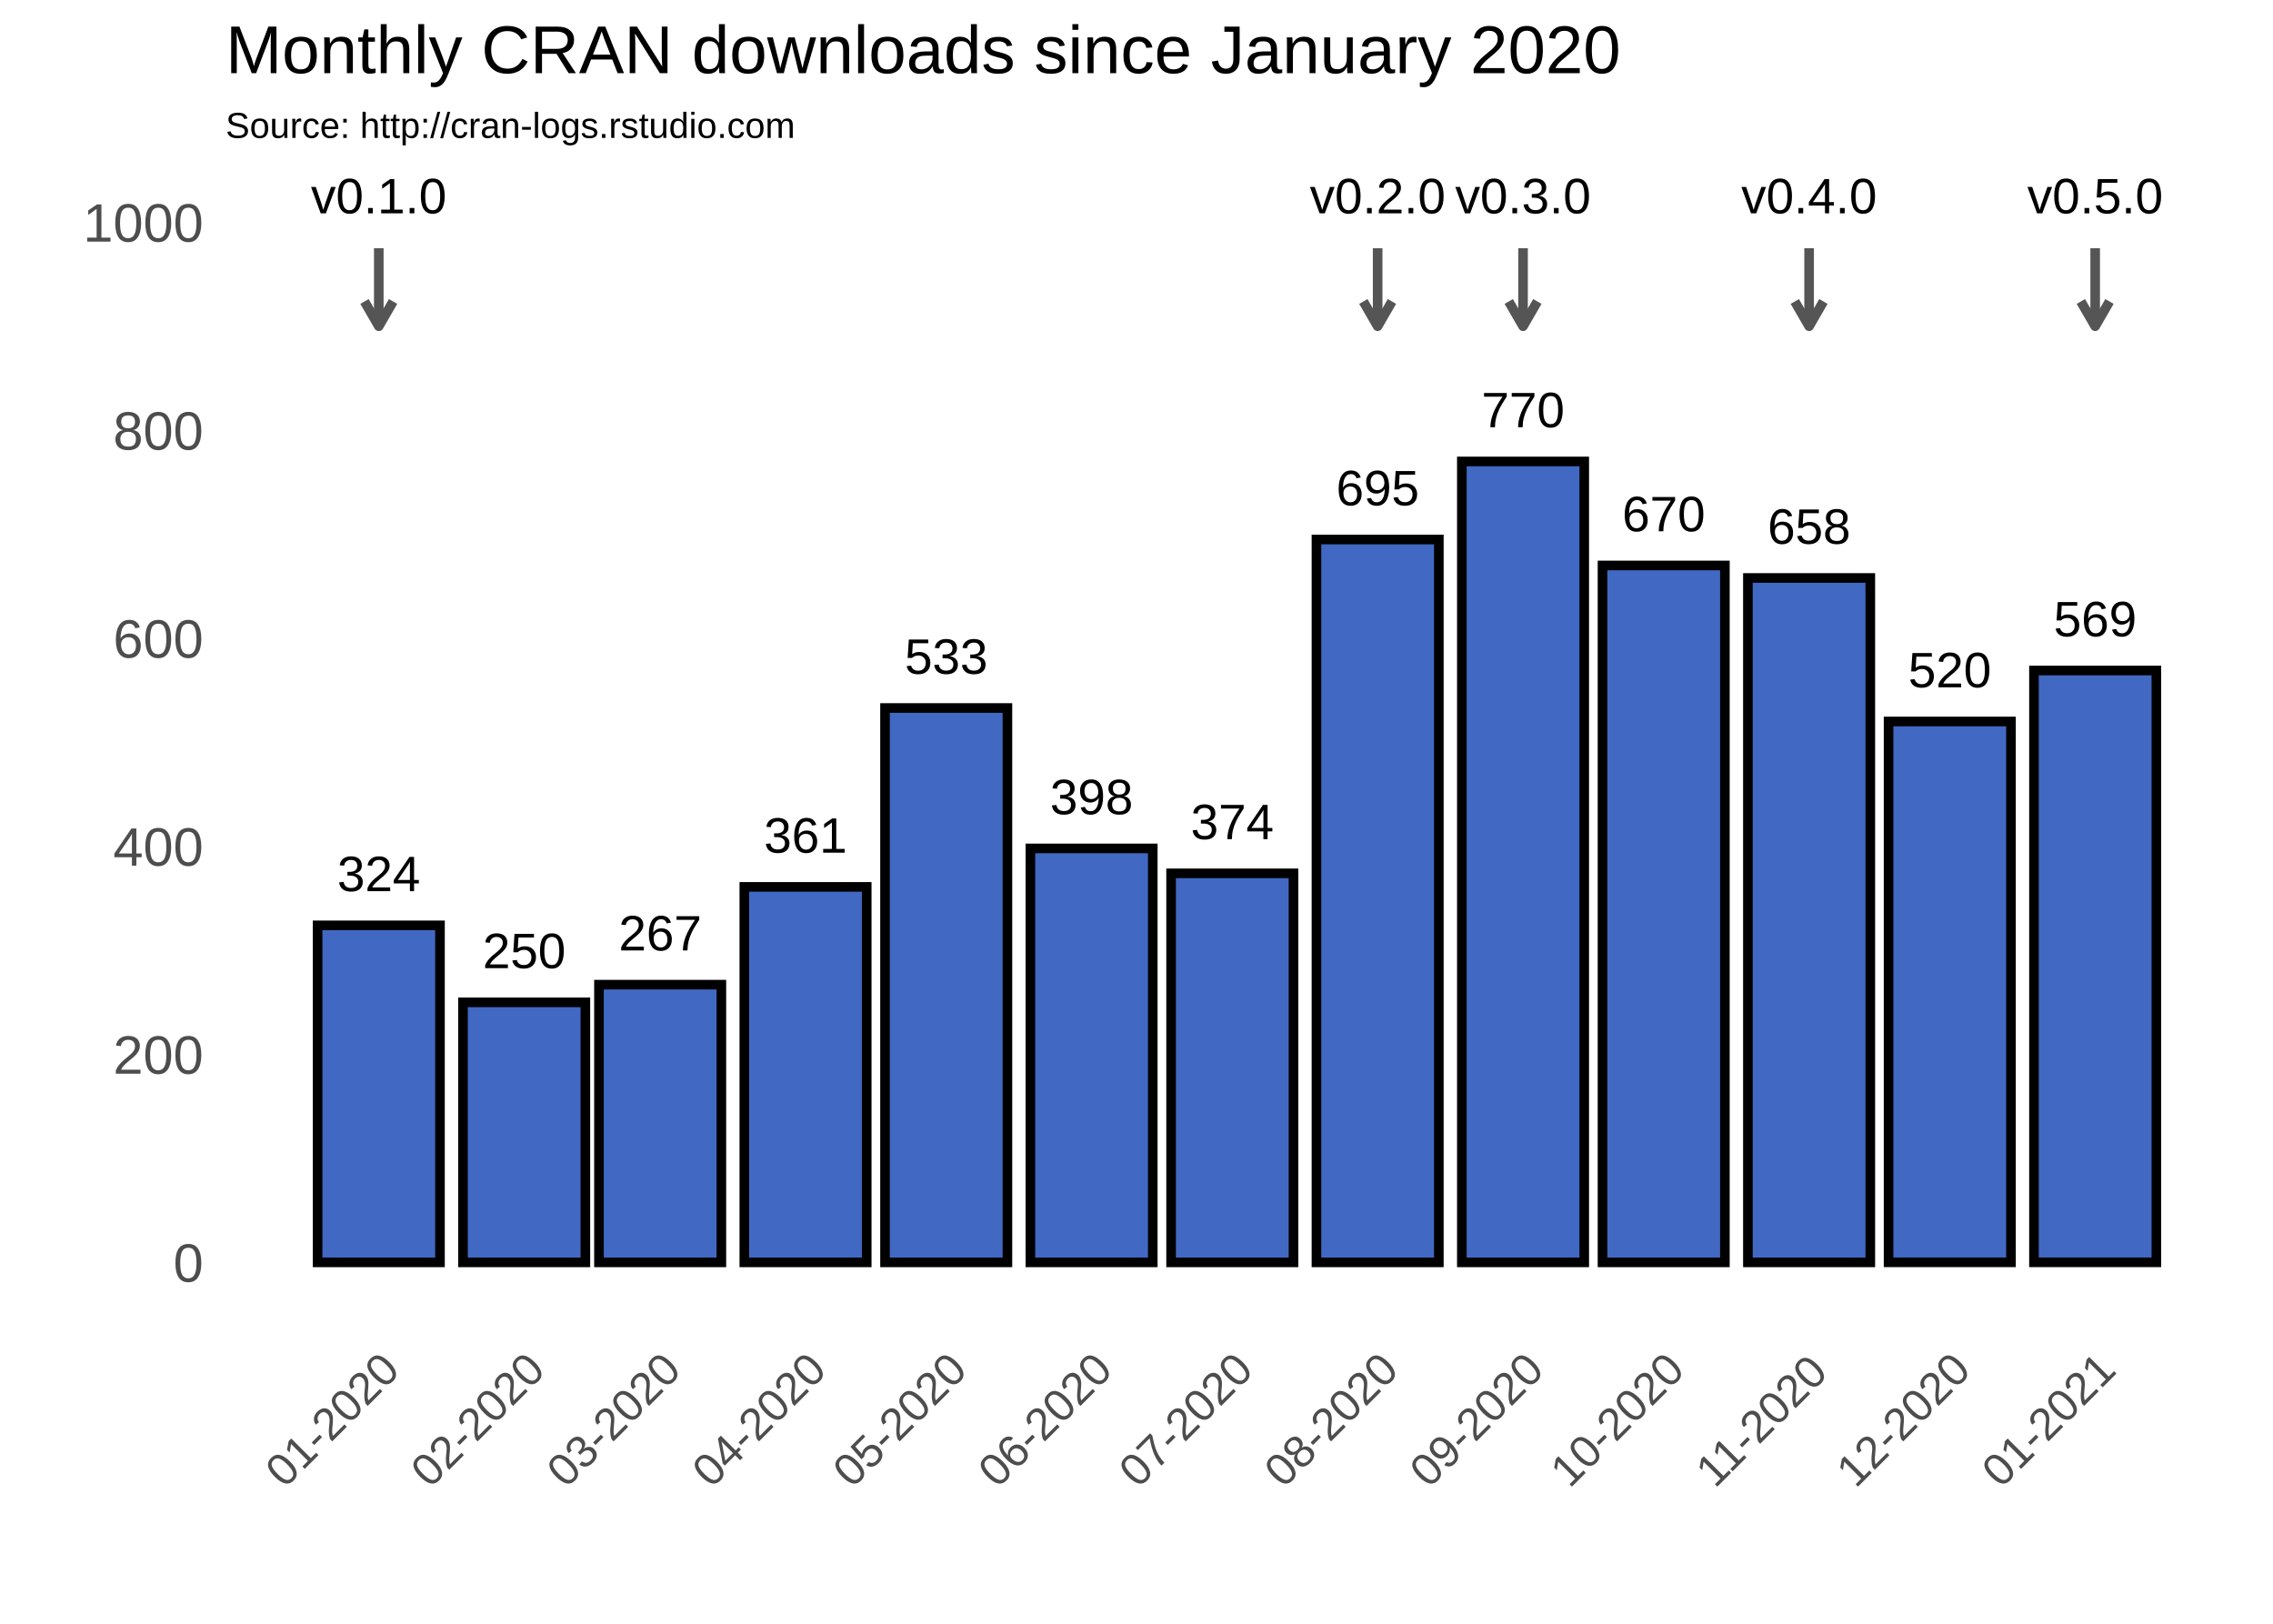
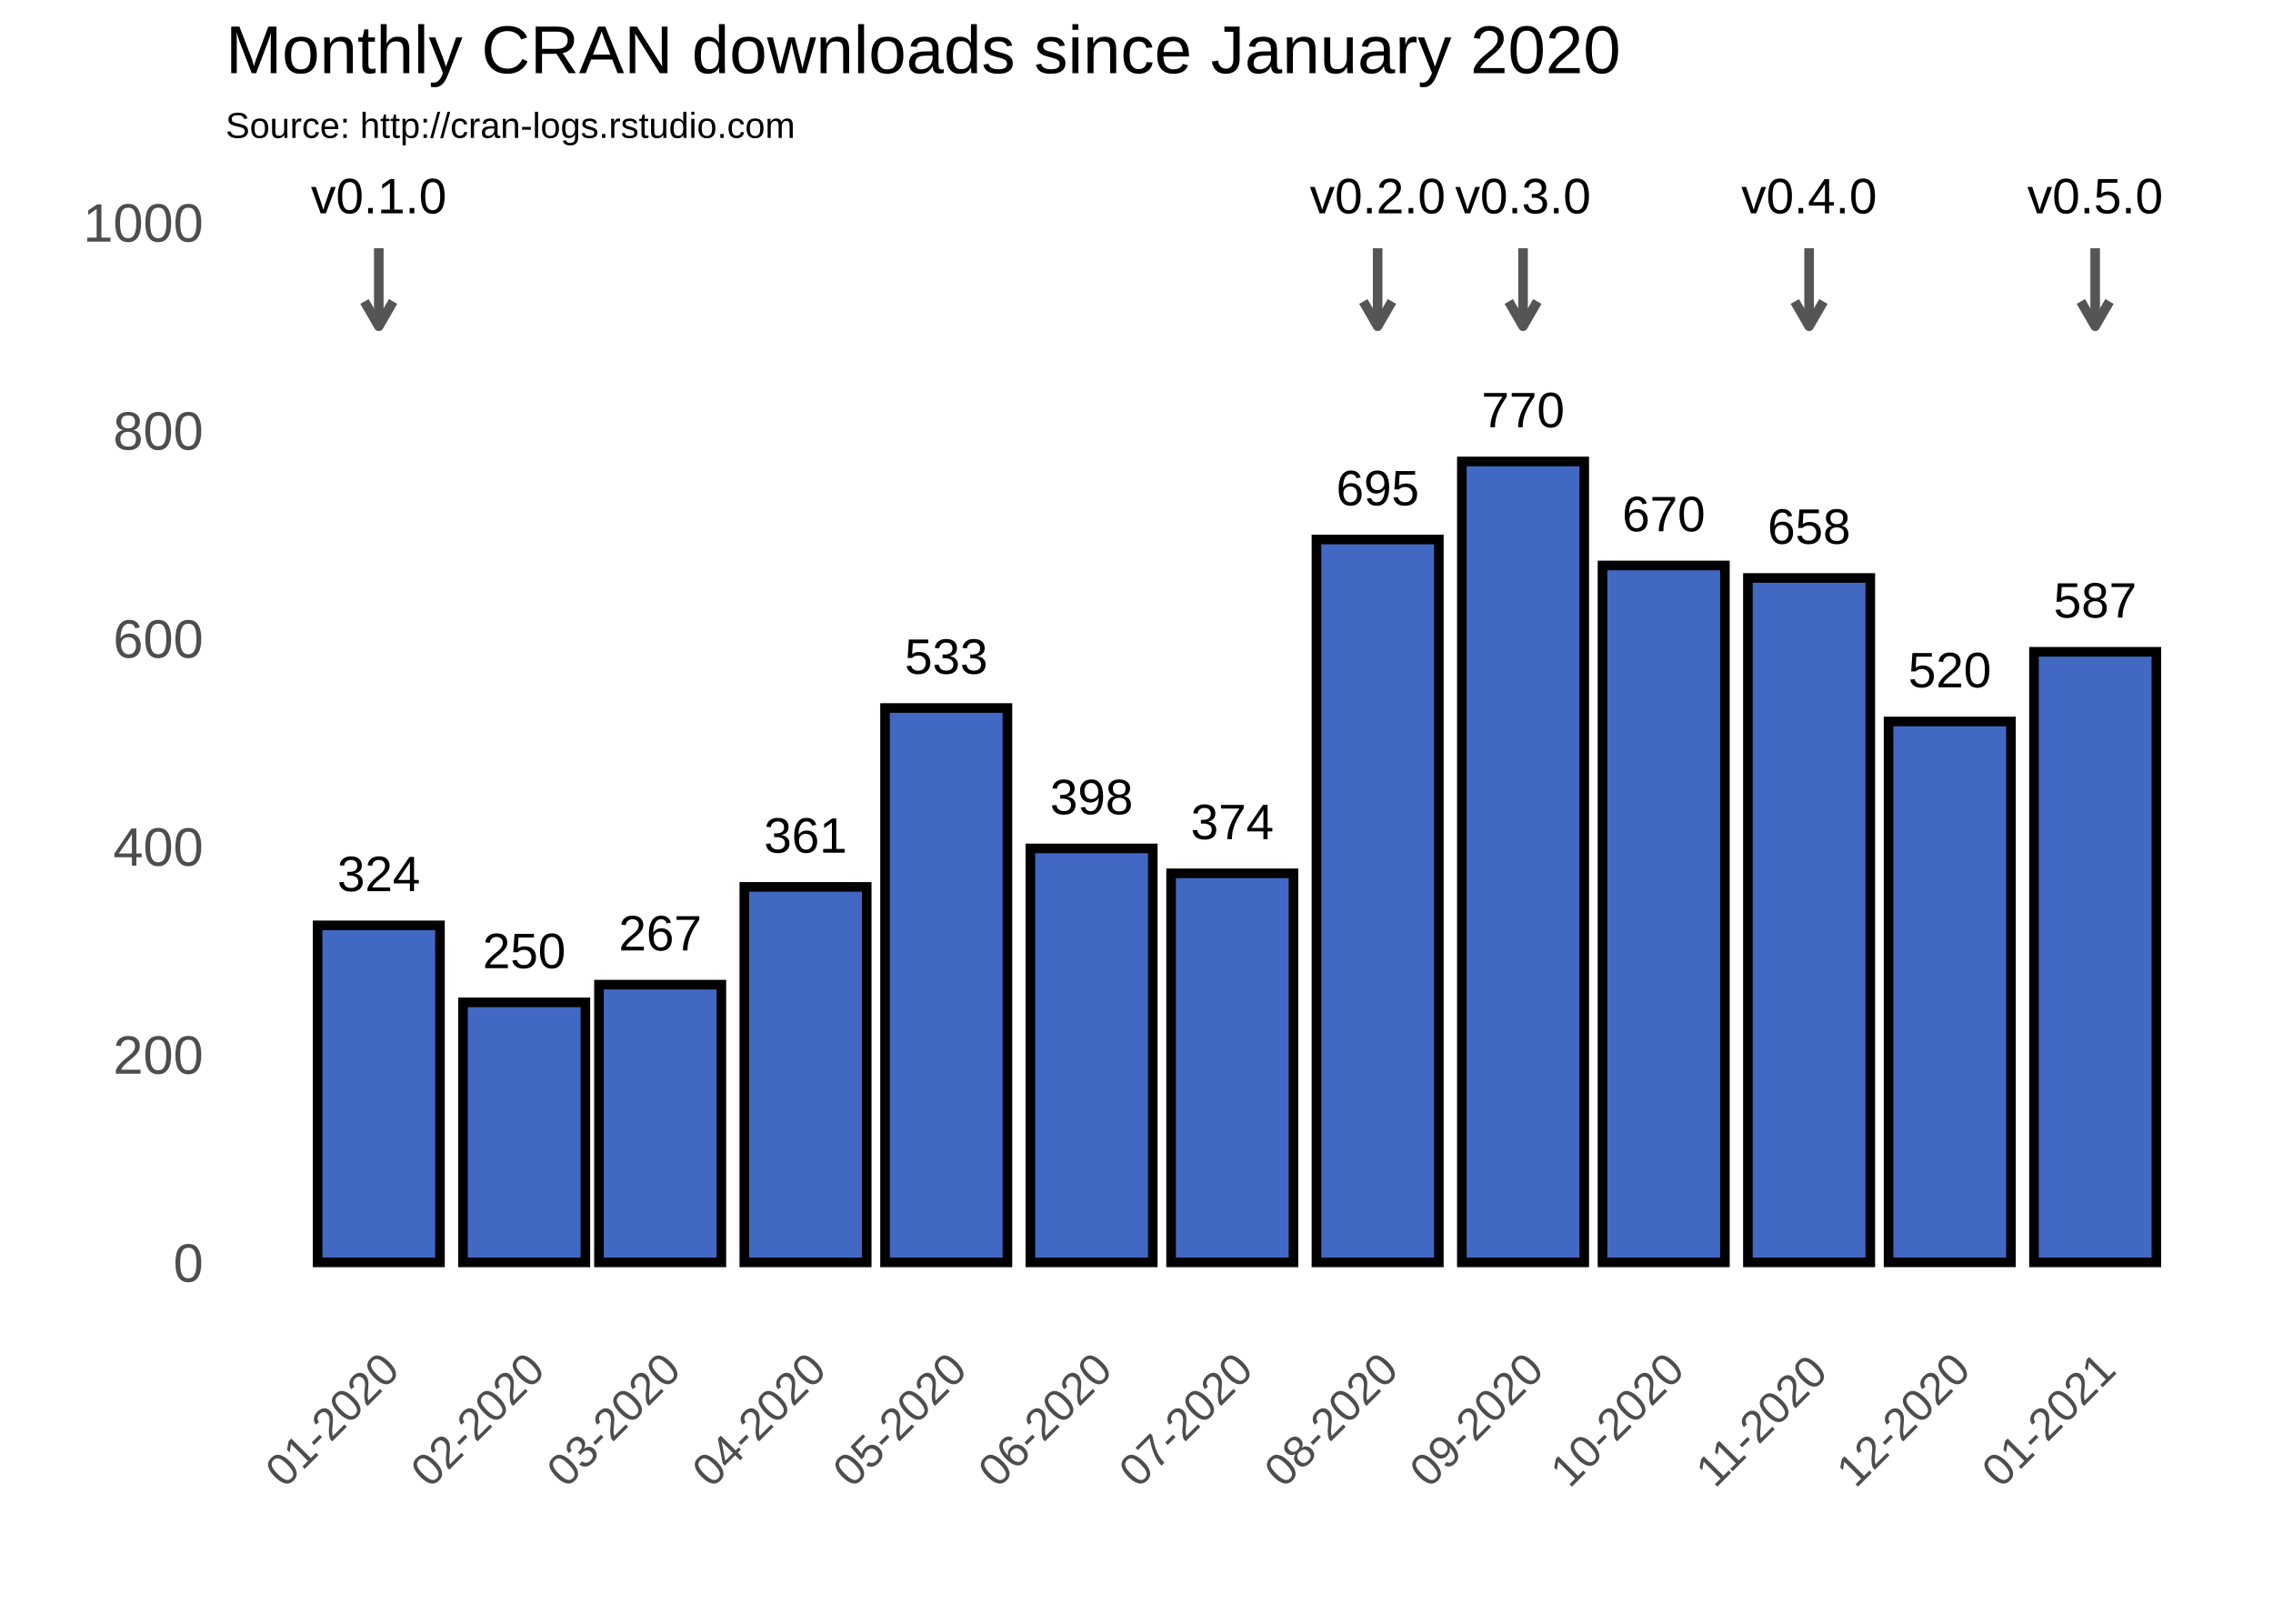
<svg xmlns="http://www.w3.org/2000/svg" viewBox="0 0 504.00 360.00">
  <defs>
    <style type="text/css">
    line, polyline, polygon, path, rect, circle {
      fill: none;
      stroke: #000000;
      stroke-linecap: round;
      stroke-linejoin: round;
      stroke-miterlimit: 10.00;
    }
  </style>
  </defs>
  <rect width="100%" height="100%" style="stroke: none; fill: #FFFFFF;" />
  <rect x="0.00" y="0" width="504.00" height="360.00" style="stroke-width: 1.07; stroke: #FFFFFF; fill: #FFFFFF;" />
  <defs>
    <clipPath id="cpNTAuMDN8NDk4LjUyfDI5MS40MXwzNy43NA==">
      <rect x="50.03" y="37.74" width="448.49" height="253.67" />
    </clipPath>
  </defs>
  <polyline points="50.03,256.82 498.52,256.82 " style="stroke-width: 0.53; stroke: #FFFFFF; stroke-linecap: butt;" clip-path="url(#cpNTAuMDN8NDk4LjUyfDI5MS40MXwzNy43NA==)" />
  <polyline points="50.03,210.70 498.52,210.70 " style="stroke-width: 0.53; stroke: #FFFFFF; stroke-linecap: butt;" clip-path="url(#cpNTAuMDN8NDk4LjUyfDI5MS40MXwzNy43NA==)" />
  <polyline points="50.03,164.58 498.52,164.58 " style="stroke-width: 0.53; stroke: #FFFFFF; stroke-linecap: butt;" clip-path="url(#cpNTAuMDN8NDk4LjUyfDI5MS40MXwzNy43NA==)" />
  <polyline points="50.03,118.45 498.52,118.45 " style="stroke-width: 0.53; stroke: #FFFFFF; stroke-linecap: butt;" clip-path="url(#cpNTAuMDN8NDk4LjUyfDI5MS40MXwzNy43NA==)" />
  <polyline points="50.03,72.33 498.52,72.33 " style="stroke-width: 0.53; stroke: #FFFFFF; stroke-linecap: butt;" clip-path="url(#cpNTAuMDN8NDk4LjUyfDI5MS40MXwzNy43NA==)" />
  <polyline points="51.76,291.41 51.76,37.74 " style="stroke-width: 0.53; stroke: #FFFFFF; stroke-linecap: butt;" clip-path="url(#cpNTAuMDN8NDk4LjUyfDI5MS40MXwzNy43NA==)" />
  <polyline points="67.87,291.41 67.87,37.74 " style="stroke-width: 0.53; stroke: #FFFFFF; stroke-linecap: butt;" clip-path="url(#cpNTAuMDN8NDk4LjUyfDI5MS40MXwzNy43NA==)" />
  <polyline points="100.11,291.41 100.11,37.74 " style="stroke-width: 0.53; stroke: #FFFFFF; stroke-linecap: butt;" clip-path="url(#cpNTAuMDN8NDk4LjUyfDI5MS40MXwzNy43NA==)" />
  <polyline points="131.30,291.41 131.30,37.74 " style="stroke-width: 0.53; stroke: #FFFFFF; stroke-linecap: butt;" clip-path="url(#cpNTAuMDN8NDk4LjUyfDI5MS40MXwzNy43NA==)" />
  <polyline points="162.50,291.41 162.50,37.74 " style="stroke-width: 0.53; stroke: #FFFFFF; stroke-linecap: butt;" clip-path="url(#cpNTAuMDN8NDk4LjUyfDI5MS40MXwzNy43NA==)" />
  <polyline points="194.21,291.41 194.21,37.74 " style="stroke-width: 0.53; stroke: #FFFFFF; stroke-linecap: butt;" clip-path="url(#cpNTAuMDN8NDk4LjUyfDI5MS40MXwzNy43NA==)" />
  <polyline points="225.93,291.41 225.93,37.74 " style="stroke-width: 0.53; stroke: #FFFFFF; stroke-linecap: butt;" clip-path="url(#cpNTAuMDN8NDk4LjUyfDI5MS40MXwzNy43NA==)" />
  <polyline points="257.64,291.41 257.64,37.74 " style="stroke-width: 0.53; stroke: #FFFFFF; stroke-linecap: butt;" clip-path="url(#cpNTAuMDN8NDk4LjUyfDI5MS40MXwzNy43NA==)" />
  <polyline points="289.36,291.41 289.36,37.74 " style="stroke-width: 0.53; stroke: #FFFFFF; stroke-linecap: butt;" clip-path="url(#cpNTAuMDN8NDk4LjUyfDI5MS40MXwzNy43NA==)" />
  <polyline points="321.59,291.41 321.59,37.74 " style="stroke-width: 0.53; stroke: #FFFFFF; stroke-linecap: butt;" clip-path="url(#cpNTAuMDN8NDk4LjUyfDI5MS40MXwzNy43NA==)" />
  <polyline points="353.30,291.41 353.30,37.74 " style="stroke-width: 0.53; stroke: #FFFFFF; stroke-linecap: butt;" clip-path="url(#cpNTAuMDN8NDk4LjUyfDI5MS40MXwzNy43NA==)" />
  <polyline points="385.02,291.41 385.02,37.74 " style="stroke-width: 0.53; stroke: #FFFFFF; stroke-linecap: butt;" clip-path="url(#cpNTAuMDN8NDk4LjUyfDI5MS40MXwzNy43NA==)" />
  <polyline points="416.73,291.41 416.73,37.74 " style="stroke-width: 0.53; stroke: #FFFFFF; stroke-linecap: butt;" clip-path="url(#cpNTAuMDN8NDk4LjUyfDI5MS40MXwzNy43NA==)" />
  <polyline points="448.45,291.41 448.45,37.74 " style="stroke-width: 0.53; stroke: #FFFFFF; stroke-linecap: butt;" clip-path="url(#cpNTAuMDN8NDk4LjUyfDI5MS40MXwzNy43NA==)" />
  <polyline points="480.68,291.41 480.68,37.74 " style="stroke-width: 0.53; stroke: #FFFFFF; stroke-linecap: butt;" clip-path="url(#cpNTAuMDN8NDk4LjUyfDI5MS40MXwzNy43NA==)" />
  <polyline points="496.80,291.41 496.80,37.74 " style="stroke-width: 0.53; stroke: #FFFFFF; stroke-linecap: butt;" clip-path="url(#cpNTAuMDN8NDk4LjUyfDI5MS40MXwzNy43NA==)" />
  <polyline points="50.03,279.88 498.52,279.88 " style="stroke-width: 1.07; stroke: #FFFFFF; stroke-linecap: butt;" clip-path="url(#cpNTAuMDN8NDk4LjUyfDI5MS40MXwzNy43NA==)" />
  <polyline points="50.03,233.76 498.52,233.76 " style="stroke-width: 1.07; stroke: #FFFFFF; stroke-linecap: butt;" clip-path="url(#cpNTAuMDN8NDk4LjUyfDI5MS40MXwzNy43NA==)" />
  <polyline points="50.03,187.64 498.52,187.64 " style="stroke-width: 1.07; stroke: #FFFFFF; stroke-linecap: butt;" clip-path="url(#cpNTAuMDN8NDk4LjUyfDI5MS40MXwzNy43NA==)" />
  <polyline points="50.03,141.51 498.52,141.51 " style="stroke-width: 1.07; stroke: #FFFFFF; stroke-linecap: butt;" clip-path="url(#cpNTAuMDN8NDk4LjUyfDI5MS40MXwzNy43NA==)" />
  <polyline points="50.03,95.39 498.52,95.39 " style="stroke-width: 1.07; stroke: #FFFFFF; stroke-linecap: butt;" clip-path="url(#cpNTAuMDN8NDk4LjUyfDI5MS40MXwzNy43NA==)" />
  <polyline points="50.03,49.27 498.52,49.27 " style="stroke-width: 1.07; stroke: #FFFFFF; stroke-linecap: butt;" clip-path="url(#cpNTAuMDN8NDk4LjUyfDI5MS40MXwzNy43NA==)" />
  <polyline points="83.99,291.41 83.99,37.74 " style="stroke-width: 1.07; stroke: #FFFFFF; stroke-linecap: butt;" clip-path="url(#cpNTAuMDN8NDk4LjUyfDI5MS40MXwzNy43NA==)" />
  <polyline points="116.22,291.41 116.22,37.74 " style="stroke-width: 1.07; stroke: #FFFFFF; stroke-linecap: butt;" clip-path="url(#cpNTAuMDN8NDk4LjUyfDI5MS40MXwzNy43NA==)" />
  <polyline points="146.38,291.41 146.38,37.74 " style="stroke-width: 1.07; stroke: #FFFFFF; stroke-linecap: butt;" clip-path="url(#cpNTAuMDN8NDk4LjUyfDI5MS40MXwzNy43NA==)" />
  <polyline points="178.61,291.41 178.61,37.74 " style="stroke-width: 1.07; stroke: #FFFFFF; stroke-linecap: butt;" clip-path="url(#cpNTAuMDN8NDk4LjUyfDI5MS40MXwzNy43NA==)" />
  <polyline points="209.81,291.41 209.81,37.74 " style="stroke-width: 1.07; stroke: #FFFFFF; stroke-linecap: butt;" clip-path="url(#cpNTAuMDN8NDk4LjUyfDI5MS40MXwzNy43NA==)" />
  <polyline points="242.04,291.41 242.04,37.74 " style="stroke-width: 1.07; stroke: #FFFFFF; stroke-linecap: butt;" clip-path="url(#cpNTAuMDN8NDk4LjUyfDI5MS40MXwzNy43NA==)" />
  <polyline points="273.24,291.41 273.24,37.74 " style="stroke-width: 1.07; stroke: #FFFFFF; stroke-linecap: butt;" clip-path="url(#cpNTAuMDN8NDk4LjUyfDI5MS40MXwzNy43NA==)" />
  <polyline points="305.47,291.41 305.47,37.74 " style="stroke-width: 1.07; stroke: #FFFFFF; stroke-linecap: butt;" clip-path="url(#cpNTAuMDN8NDk4LjUyfDI5MS40MXwzNy43NA==)" />
  <polyline points="337.71,291.41 337.71,37.74 " style="stroke-width: 1.07; stroke: #FFFFFF; stroke-linecap: butt;" clip-path="url(#cpNTAuMDN8NDk4LjUyfDI5MS40MXwzNy43NA==)" />
  <polyline points="368.90,291.41 368.90,37.74 " style="stroke-width: 1.07; stroke: #FFFFFF; stroke-linecap: butt;" clip-path="url(#cpNTAuMDN8NDk4LjUyfDI5MS40MXwzNy43NA==)" />
  <polyline points="401.14,291.41 401.14,37.74 " style="stroke-width: 1.07; stroke: #FFFFFF; stroke-linecap: butt;" clip-path="url(#cpNTAuMDN8NDk4LjUyfDI5MS40MXwzNy43NA==)" />
  <polyline points="432.33,291.41 432.33,37.74 " style="stroke-width: 1.07; stroke: #FFFFFF; stroke-linecap: butt;" clip-path="url(#cpNTAuMDN8NDk4LjUyfDI5MS40MXwzNy43NA==)" />
  <polyline points="464.57,291.41 464.57,37.74 " style="stroke-width: 1.07; stroke: #FFFFFF; stroke-linecap: butt;" clip-path="url(#cpNTAuMDN8NDk4LjUyfDI5MS40MXwzNy43NA==)" />
  <rect x="70.42" y="205.16" width="27.14" height="74.72" style="stroke-width: 2.13; stroke-linecap: square; stroke-linejoin: miter; fill: #4168C3;" clip-path="url(#cpNTAuMDN8NDk4LjUyfDI5MS40MXwzNy43NA==)" />
  <rect x="102.66" y="222.23" width="27.14" height="57.65" style="stroke-width: 2.13; stroke-linecap: square; stroke-linejoin: miter; fill: #4168C3;" clip-path="url(#cpNTAuMDN8NDk4LjUyfDI5MS40MXwzNy43NA==)" />
  <rect x="132.81" y="218.31" width="27.14" height="61.57" style="stroke-width: 2.13; stroke-linecap: square; stroke-linejoin: miter; fill: #4168C3;" clip-path="url(#cpNTAuMDN8NDk4LjUyfDI5MS40MXwzNy43NA==)" />
  <rect x="165.04" y="196.63" width="27.14" height="83.25" style="stroke-width: 2.13; stroke-linecap: square; stroke-linejoin: miter; fill: #4168C3;" clip-path="url(#cpNTAuMDN8NDk4LjUyfDI5MS40MXwzNy43NA==)" />
  <rect x="196.24" y="156.97" width="27.14" height="122.91" style="stroke-width: 2.13; stroke-linecap: square; stroke-linejoin: miter; fill: #4168C3;" clip-path="url(#cpNTAuMDN8NDk4LjUyfDI5MS40MXwzNy43NA==)" />
  <rect x="228.47" y="188.10" width="27.14" height="91.78" style="stroke-width: 2.13; stroke-linecap: square; stroke-linejoin: miter; fill: #4168C3;" clip-path="url(#cpNTAuMDN8NDk4LjUyfDI5MS40MXwzNy43NA==)" />
  <rect x="259.67" y="193.63" width="27.14" height="86.25" style="stroke-width: 2.13; stroke-linecap: square; stroke-linejoin: miter; fill: #4168C3;" clip-path="url(#cpNTAuMDN8NDk4LjUyfDI5MS40MXwzNy43NA==)" />
  <rect x="291.90" y="119.61" width="27.14" height="160.27" style="stroke-width: 2.13; stroke-linecap: square; stroke-linejoin: miter; fill: #4168C3;" clip-path="url(#cpNTAuMDN8NDk4LjUyfDI5MS40MXwzNy43NA==)" />
  <rect x="324.14" y="102.31" width="27.14" height="177.57" style="stroke-width: 2.13; stroke-linecap: square; stroke-linejoin: miter; fill: #4168C3;" clip-path="url(#cpNTAuMDN8NDk4LjUyfDI5MS40MXwzNy43NA==)" />
  <rect x="355.33" y="125.37" width="27.14" height="154.51" style="stroke-width: 2.13; stroke-linecap: square; stroke-linejoin: miter; fill: #4168C3;" clip-path="url(#cpNTAuMDN8NDk4LjUyfDI5MS40MXwzNy43NA==)" />
  <rect x="387.57" y="128.14" width="27.14" height="151.74" style="stroke-width: 2.13; stroke-linecap: square; stroke-linejoin: miter; fill: #4168C3;" clip-path="url(#cpNTAuMDN8NDk4LjUyfDI5MS40MXwzNy43NA==)" />
  <rect x="418.76" y="159.96" width="27.14" height="119.91" style="stroke-width: 2.13; stroke-linecap: square; stroke-linejoin: miter; fill: #4168C3;" clip-path="url(#cpNTAuMDN8NDk4LjUyfDI5MS40MXwzNy43NA==)" />
-   <rect x="451.00" y="148.66" width="27.14" height="131.21" style="stroke-width: 2.13; stroke-linecap: square; stroke-linejoin: miter; fill: #4168C3;" clip-path="url(#cpNTAuMDN8NDk4LjUyfDI5MS40MXwzNy43NA==)" />
+   <rect x="451.00" y="144.51" width="27.14" height="135.37" style="stroke-width: 2.13; stroke-linecap: square; stroke-linejoin: miter; fill: #4168C3;" clip-path="url(#cpNTAuMDN8NDk4LjUyfDI5MS40MXwzNy43NA==)" />
  <g clip-path="url(#cpNTAuMDN8NDk4LjUyfDI5MS40MXwzNy43NA==)">
    <text x="74.78" y="197.58" style="font-size: 11.04px; font-family: Arial;" textLength="18.42px" lengthAdjust="spacingAndGlyphs">324</text>
  </g>
  <g clip-path="url(#cpNTAuMDN8NDk4LjUyfDI5MS40MXwzNy43NA==)">
    <text x="107.02" y="214.65" style="font-size: 11.04px; font-family: Arial;" textLength="18.42px" lengthAdjust="spacingAndGlyphs">250</text>
  </g>
  <g clip-path="url(#cpNTAuMDN8NDk4LjUyfDI5MS40MXwzNy43NA==)">
    <text x="137.17" y="210.73" style="font-size: 11.04px; font-family: Arial;" textLength="18.42px" lengthAdjust="spacingAndGlyphs">267</text>
  </g>
  <g clip-path="url(#cpNTAuMDN8NDk4LjUyfDI5MS40MXwzNy43NA==)">
    <text x="169.40" y="189.05" style="font-size: 11.04px; font-family: Arial;" textLength="18.42px" lengthAdjust="spacingAndGlyphs">361</text>
  </g>
  <g clip-path="url(#cpNTAuMDN8NDk4LjUyfDI5MS40MXwzNy43NA==)">
    <text x="200.60" y="149.39" style="font-size: 11.04px; font-family: Arial;" textLength="18.42px" lengthAdjust="spacingAndGlyphs">533</text>
  </g>
  <g clip-path="url(#cpNTAuMDN8NDk4LjUyfDI5MS40MXwzNy43NA==)">
    <text x="232.83" y="180.52" style="font-size: 11.04px; font-family: Arial;" textLength="18.42px" lengthAdjust="spacingAndGlyphs">398</text>
  </g>
  <g clip-path="url(#cpNTAuMDN8NDk4LjUyfDI5MS40MXwzNy43NA==)">
    <text x="264.03" y="186.05" style="font-size: 11.04px; font-family: Arial;" textLength="18.42px" lengthAdjust="spacingAndGlyphs">374</text>
  </g>
  <g clip-path="url(#cpNTAuMDN8NDk4LjUyfDI5MS40MXwzNy43NA==)">
    <text x="296.26" y="112.03" style="font-size: 11.04px; font-family: Arial;" textLength="18.42px" lengthAdjust="spacingAndGlyphs">695</text>
  </g>
  <g clip-path="url(#cpNTAuMDN8NDk4LjUyfDI5MS40MXwzNy43NA==)">
    <text x="328.50" y="94.73" style="font-size: 11.04px; font-family: Arial;" textLength="18.42px" lengthAdjust="spacingAndGlyphs">770</text>
  </g>
  <g clip-path="url(#cpNTAuMDN8NDk4LjUyfDI5MS40MXwzNy43NA==)">
    <text x="359.69" y="117.79" style="font-size: 11.04px; font-family: Arial;" textLength="18.42px" lengthAdjust="spacingAndGlyphs">670</text>
  </g>
  <g clip-path="url(#cpNTAuMDN8NDk4LjUyfDI5MS40MXwzNy43NA==)">
    <text x="391.93" y="120.56" style="font-size: 11.04px; font-family: Arial;" textLength="18.42px" lengthAdjust="spacingAndGlyphs">658</text>
  </g>
  <g clip-path="url(#cpNTAuMDN8NDk4LjUyfDI5MS40MXwzNy43NA==)">
    <text x="423.12" y="152.38" style="font-size: 11.04px; font-family: Arial;" textLength="18.42px" lengthAdjust="spacingAndGlyphs">520</text>
  </g>
  <g clip-path="url(#cpNTAuMDN8NDk4LjUyfDI5MS40MXwzNy43NA==)">
-     <text x="455.36" y="141.08" style="font-size: 11.04px; font-family: Arial;" textLength="18.42px" lengthAdjust="spacingAndGlyphs">569</text>
+     <text x="455.36" y="136.93" style="font-size: 11.04px; font-family: Arial;" textLength="18.42px" lengthAdjust="spacingAndGlyphs">587</text>
  </g>
  <line x1="83.99" y1="55.04" x2="83.99" y2="72.33" style="stroke-width: 2.13; stroke: #555555; stroke-linecap: butt;" clip-path="url(#cpNTAuMDN8NDk4LjUyfDI5MS40MXwzNy43NA==)" />
  <polyline points="80.82,66.84 83.99,72.33 87.16,66.84 " style="stroke-width: 2.13; stroke: #555555; stroke-linecap: butt;" clip-path="url(#cpNTAuMDN8NDk4LjUyfDI5MS40MXwzNy43NA==)" />
  <line x1="305.47" y1="55.04" x2="305.47" y2="72.33" style="stroke-width: 2.13; stroke: #555555; stroke-linecap: butt;" clip-path="url(#cpNTAuMDN8NDk4LjUyfDI5MS40MXwzNy43NA==)" />
  <polyline points="302.30,66.84 305.47,72.33 308.64,66.84 " style="stroke-width: 2.13; stroke: #555555; stroke-linecap: butt;" clip-path="url(#cpNTAuMDN8NDk4LjUyfDI5MS40MXwzNy43NA==)" />
  <line x1="337.71" y1="55.04" x2="337.71" y2="72.33" style="stroke-width: 2.13; stroke: #555555; stroke-linecap: butt;" clip-path="url(#cpNTAuMDN8NDk4LjUyfDI5MS40MXwzNy43NA==)" />
  <polyline points="334.54,66.84 337.71,72.33 340.88,66.84 " style="stroke-width: 2.13; stroke: #555555; stroke-linecap: butt;" clip-path="url(#cpNTAuMDN8NDk4LjUyfDI5MS40MXwzNy43NA==)" />
  <line x1="401.14" y1="55.04" x2="401.14" y2="72.33" style="stroke-width: 2.13; stroke: #555555; stroke-linecap: butt;" clip-path="url(#cpNTAuMDN8NDk4LjUyfDI5MS40MXwzNy43NA==)" />
  <polyline points="397.97,66.84 401.14,72.33 404.31,66.84 " style="stroke-width: 2.13; stroke: #555555; stroke-linecap: butt;" clip-path="url(#cpNTAuMDN8NDk4LjUyfDI5MS40MXwzNy43NA==)" />
  <line x1="464.57" y1="55.04" x2="464.57" y2="72.33" style="stroke-width: 2.13; stroke: #555555; stroke-linecap: butt;" clip-path="url(#cpNTAuMDN8NDk4LjUyfDI5MS40MXwzNy43NA==)" />
  <polyline points="461.39,66.84 464.57,72.33 467.74,66.84 " style="stroke-width: 2.13; stroke: #555555; stroke-linecap: butt;" clip-path="url(#cpNTAuMDN8NDk4LjUyfDI5MS40MXwzNy43NA==)" />
  <g clip-path="url(#cpNTAuMDN8NDk4LjUyfDI5MS40MXwzNy43NA==)">
    <text x="68.95" y="47.30" style="font-size: 11.04px; font-family: Arial;" textLength="30.07px" lengthAdjust="spacingAndGlyphs">v0.1.0</text>
  </g>
  <g clip-path="url(#cpNTAuMDN8NDk4LjUyfDI5MS40MXwzNy43NA==)">
    <text x="290.44" y="47.30" style="font-size: 11.04px; font-family: Arial;" textLength="30.07px" lengthAdjust="spacingAndGlyphs">v0.2.0</text>
  </g>
  <g clip-path="url(#cpNTAuMDN8NDk4LjUyfDI5MS40MXwzNy43NA==)">
    <text x="322.67" y="47.30" style="font-size: 11.04px; font-family: Arial;" textLength="30.07px" lengthAdjust="spacingAndGlyphs">v0.3.0</text>
  </g>
  <g clip-path="url(#cpNTAuMDN8NDk4LjUyfDI5MS40MXwzNy43NA==)">
    <text x="386.10" y="47.30" style="font-size: 11.04px; font-family: Arial;" textLength="30.07px" lengthAdjust="spacingAndGlyphs">v0.4.0</text>
  </g>
  <g clip-path="url(#cpNTAuMDN8NDk4LjUyfDI5MS40MXwzNy43NA==)">
    <text x="449.53" y="47.30" style="font-size: 11.04px; font-family: Arial;" textLength="30.07px" lengthAdjust="spacingAndGlyphs">v0.5.0</text>
  </g>
  <defs>
    <clipPath id="cpMC4wMHw1MDQuMDB8MzYwLjAwfDAuMDA=">
      <rect x="0.00" y="0.00" width="504.00" height="360.00" />
    </clipPath>
  </defs>
  <g clip-path="url(#cpMC4wMHw1MDQuMDB8MzYwLjAwfDAuMDA=)">
    <text x="38.43" y="284.17" style="font-size: 12.00px; fill: #4D4D4D; font-family: Arial;" textLength="6.67px" lengthAdjust="spacingAndGlyphs">0</text>
  </g>
  <g clip-path="url(#cpMC4wMHw1MDQuMDB8MzYwLjAwfDAuMDA=)">
    <text x="25.08" y="238.05" style="font-size: 12.00px; fill: #4D4D4D; font-family: Arial;" textLength="20.02px" lengthAdjust="spacingAndGlyphs">200</text>
  </g>
  <g clip-path="url(#cpMC4wMHw1MDQuMDB8MzYwLjAwfDAuMDA=)">
    <text x="25.08" y="191.93" style="font-size: 12.00px; fill: #4D4D4D; font-family: Arial;" textLength="20.02px" lengthAdjust="spacingAndGlyphs">400</text>
  </g>
  <g clip-path="url(#cpMC4wMHw1MDQuMDB8MzYwLjAwfDAuMDA=)">
    <text x="25.08" y="145.81" style="font-size: 12.00px; fill: #4D4D4D; font-family: Arial;" textLength="20.02px" lengthAdjust="spacingAndGlyphs">600</text>
  </g>
  <g clip-path="url(#cpMC4wMHw1MDQuMDB8MzYwLjAwfDAuMDA=)">
    <text x="25.08" y="99.69" style="font-size: 12.00px; fill: #4D4D4D; font-family: Arial;" textLength="20.02px" lengthAdjust="spacingAndGlyphs">800</text>
  </g>
  <g clip-path="url(#cpMC4wMHw1MDQuMDB8MzYwLjAwfDAuMDA=)">
    <text x="18.41" y="53.57" style="font-size: 12.00px; fill: #4D4D4D; font-family: Arial;" textLength="26.70px" lengthAdjust="spacingAndGlyphs">1000</text>
  </g>
  <g clip-path="url(#cpMC4wMHw1MDQuMDB8MzYwLjAwfDAuMDA=)">
    <text transform="translate(63.10,330.14) rotate(-45)" style="font-size: 10.00px; fill: #4D4D4D; font-family: Arial;" textLength="36.70px" lengthAdjust="spacingAndGlyphs">01-2020</text>
  </g>
  <g clip-path="url(#cpMC4wMHw1MDQuMDB8MzYwLjAwfDAuMDA=)">
    <text transform="translate(95.34,330.14) rotate(-45)" style="font-size: 10.00px; fill: #4D4D4D; font-family: Arial;" textLength="36.70px" lengthAdjust="spacingAndGlyphs">02-2020</text>
  </g>
  <g clip-path="url(#cpMC4wMHw1MDQuMDB8MzYwLjAwfDAuMDA=)">
    <text transform="translate(125.49,330.14) rotate(-45)" style="font-size: 10.00px; fill: #4D4D4D; font-family: Arial;" textLength="36.70px" lengthAdjust="spacingAndGlyphs">03-2020</text>
  </g>
  <g clip-path="url(#cpMC4wMHw1MDQuMDB8MzYwLjAwfDAuMDA=)">
    <text transform="translate(157.73,330.14) rotate(-45)" style="font-size: 10.00px; fill: #4D4D4D; font-family: Arial;" textLength="36.70px" lengthAdjust="spacingAndGlyphs">04-2020</text>
  </g>
  <g clip-path="url(#cpMC4wMHw1MDQuMDB8MzYwLjAwfDAuMDA=)">
    <text transform="translate(188.92,330.14) rotate(-45)" style="font-size: 10.00px; fill: #4D4D4D; font-family: Arial;" textLength="36.70px" lengthAdjust="spacingAndGlyphs">05-2020</text>
  </g>
  <g clip-path="url(#cpMC4wMHw1MDQuMDB8MzYwLjAwfDAuMDA=)">
    <text transform="translate(221.15,330.14) rotate(-45)" style="font-size: 10.00px; fill: #4D4D4D; font-family: Arial;" textLength="36.70px" lengthAdjust="spacingAndGlyphs">06-2020</text>
  </g>
  <g clip-path="url(#cpMC4wMHw1MDQuMDB8MzYwLjAwfDAuMDA=)">
    <text transform="translate(252.35,330.14) rotate(-45)" style="font-size: 10.00px; fill: #4D4D4D; font-family: Arial;" textLength="36.70px" lengthAdjust="spacingAndGlyphs">07-2020</text>
  </g>
  <g clip-path="url(#cpMC4wMHw1MDQuMDB8MzYwLjAwfDAuMDA=)">
    <text transform="translate(284.58,330.14) rotate(-45)" style="font-size: 10.00px; fill: #4D4D4D; font-family: Arial;" textLength="36.70px" lengthAdjust="spacingAndGlyphs">08-2020</text>
  </g>
  <g clip-path="url(#cpMC4wMHw1MDQuMDB8MzYwLjAwfDAuMDA=)">
    <text transform="translate(316.82,330.14) rotate(-45)" style="font-size: 10.00px; fill: #4D4D4D; font-family: Arial;" textLength="36.70px" lengthAdjust="spacingAndGlyphs">09-2020</text>
  </g>
  <g clip-path="url(#cpMC4wMHw1MDQuMDB8MzYwLjAwfDAuMDA=)">
    <text transform="translate(348.01,330.14) rotate(-45)" style="font-size: 10.00px; fill: #4D4D4D; font-family: Arial;" textLength="36.70px" lengthAdjust="spacingAndGlyphs">10-2020</text>
  </g>
  <g clip-path="url(#cpMC4wMHw1MDQuMDB8MzYwLjAwfDAuMDA=)">
    <text transform="translate(380.25,330.14) rotate(-45)" style="font-size: 10.00px; fill: #4D4D4D; font-family: Arial;" textLength="36.70px" lengthAdjust="spacingAndGlyphs">11-2020</text>
  </g>
  <g clip-path="url(#cpMC4wMHw1MDQuMDB8MzYwLjAwfDAuMDA=)">
    <text transform="translate(411.44,330.14) rotate(-45)" style="font-size: 10.00px; fill: #4D4D4D; font-family: Arial;" textLength="36.70px" lengthAdjust="spacingAndGlyphs">12-2020</text>
  </g>
  <g clip-path="url(#cpMC4wMHw1MDQuMDB8MzYwLjAwfDAuMDA=)">
    <text transform="translate(443.68,330.14) rotate(-45)" style="font-size: 10.00px; fill: #4D4D4D; font-family: Arial;" textLength="36.70px" lengthAdjust="spacingAndGlyphs">01-2021</text>
  </g>
  <g clip-path="url(#cpMC4wMHw1MDQuMDB8MzYwLjAwfDAuMDA=)">
    <text x="50.03" y="30.58" style="font-size: 8.00px; font-family: Arial;" textLength="126.28px" lengthAdjust="spacingAndGlyphs">Source: http://cran-logs.rstudio.com</text>
  </g>
  <g clip-path="url(#cpMC4wMHw1MDQuMDB8MzYwLjAwfDAuMDA=)">
    <text x="50.03" y="16.22" style="font-size: 15.00px; font-family: Arial;" textLength="309.33px" lengthAdjust="spacingAndGlyphs">Monthly CRAN downloads since January 2020</text>
  </g>
</svg>
